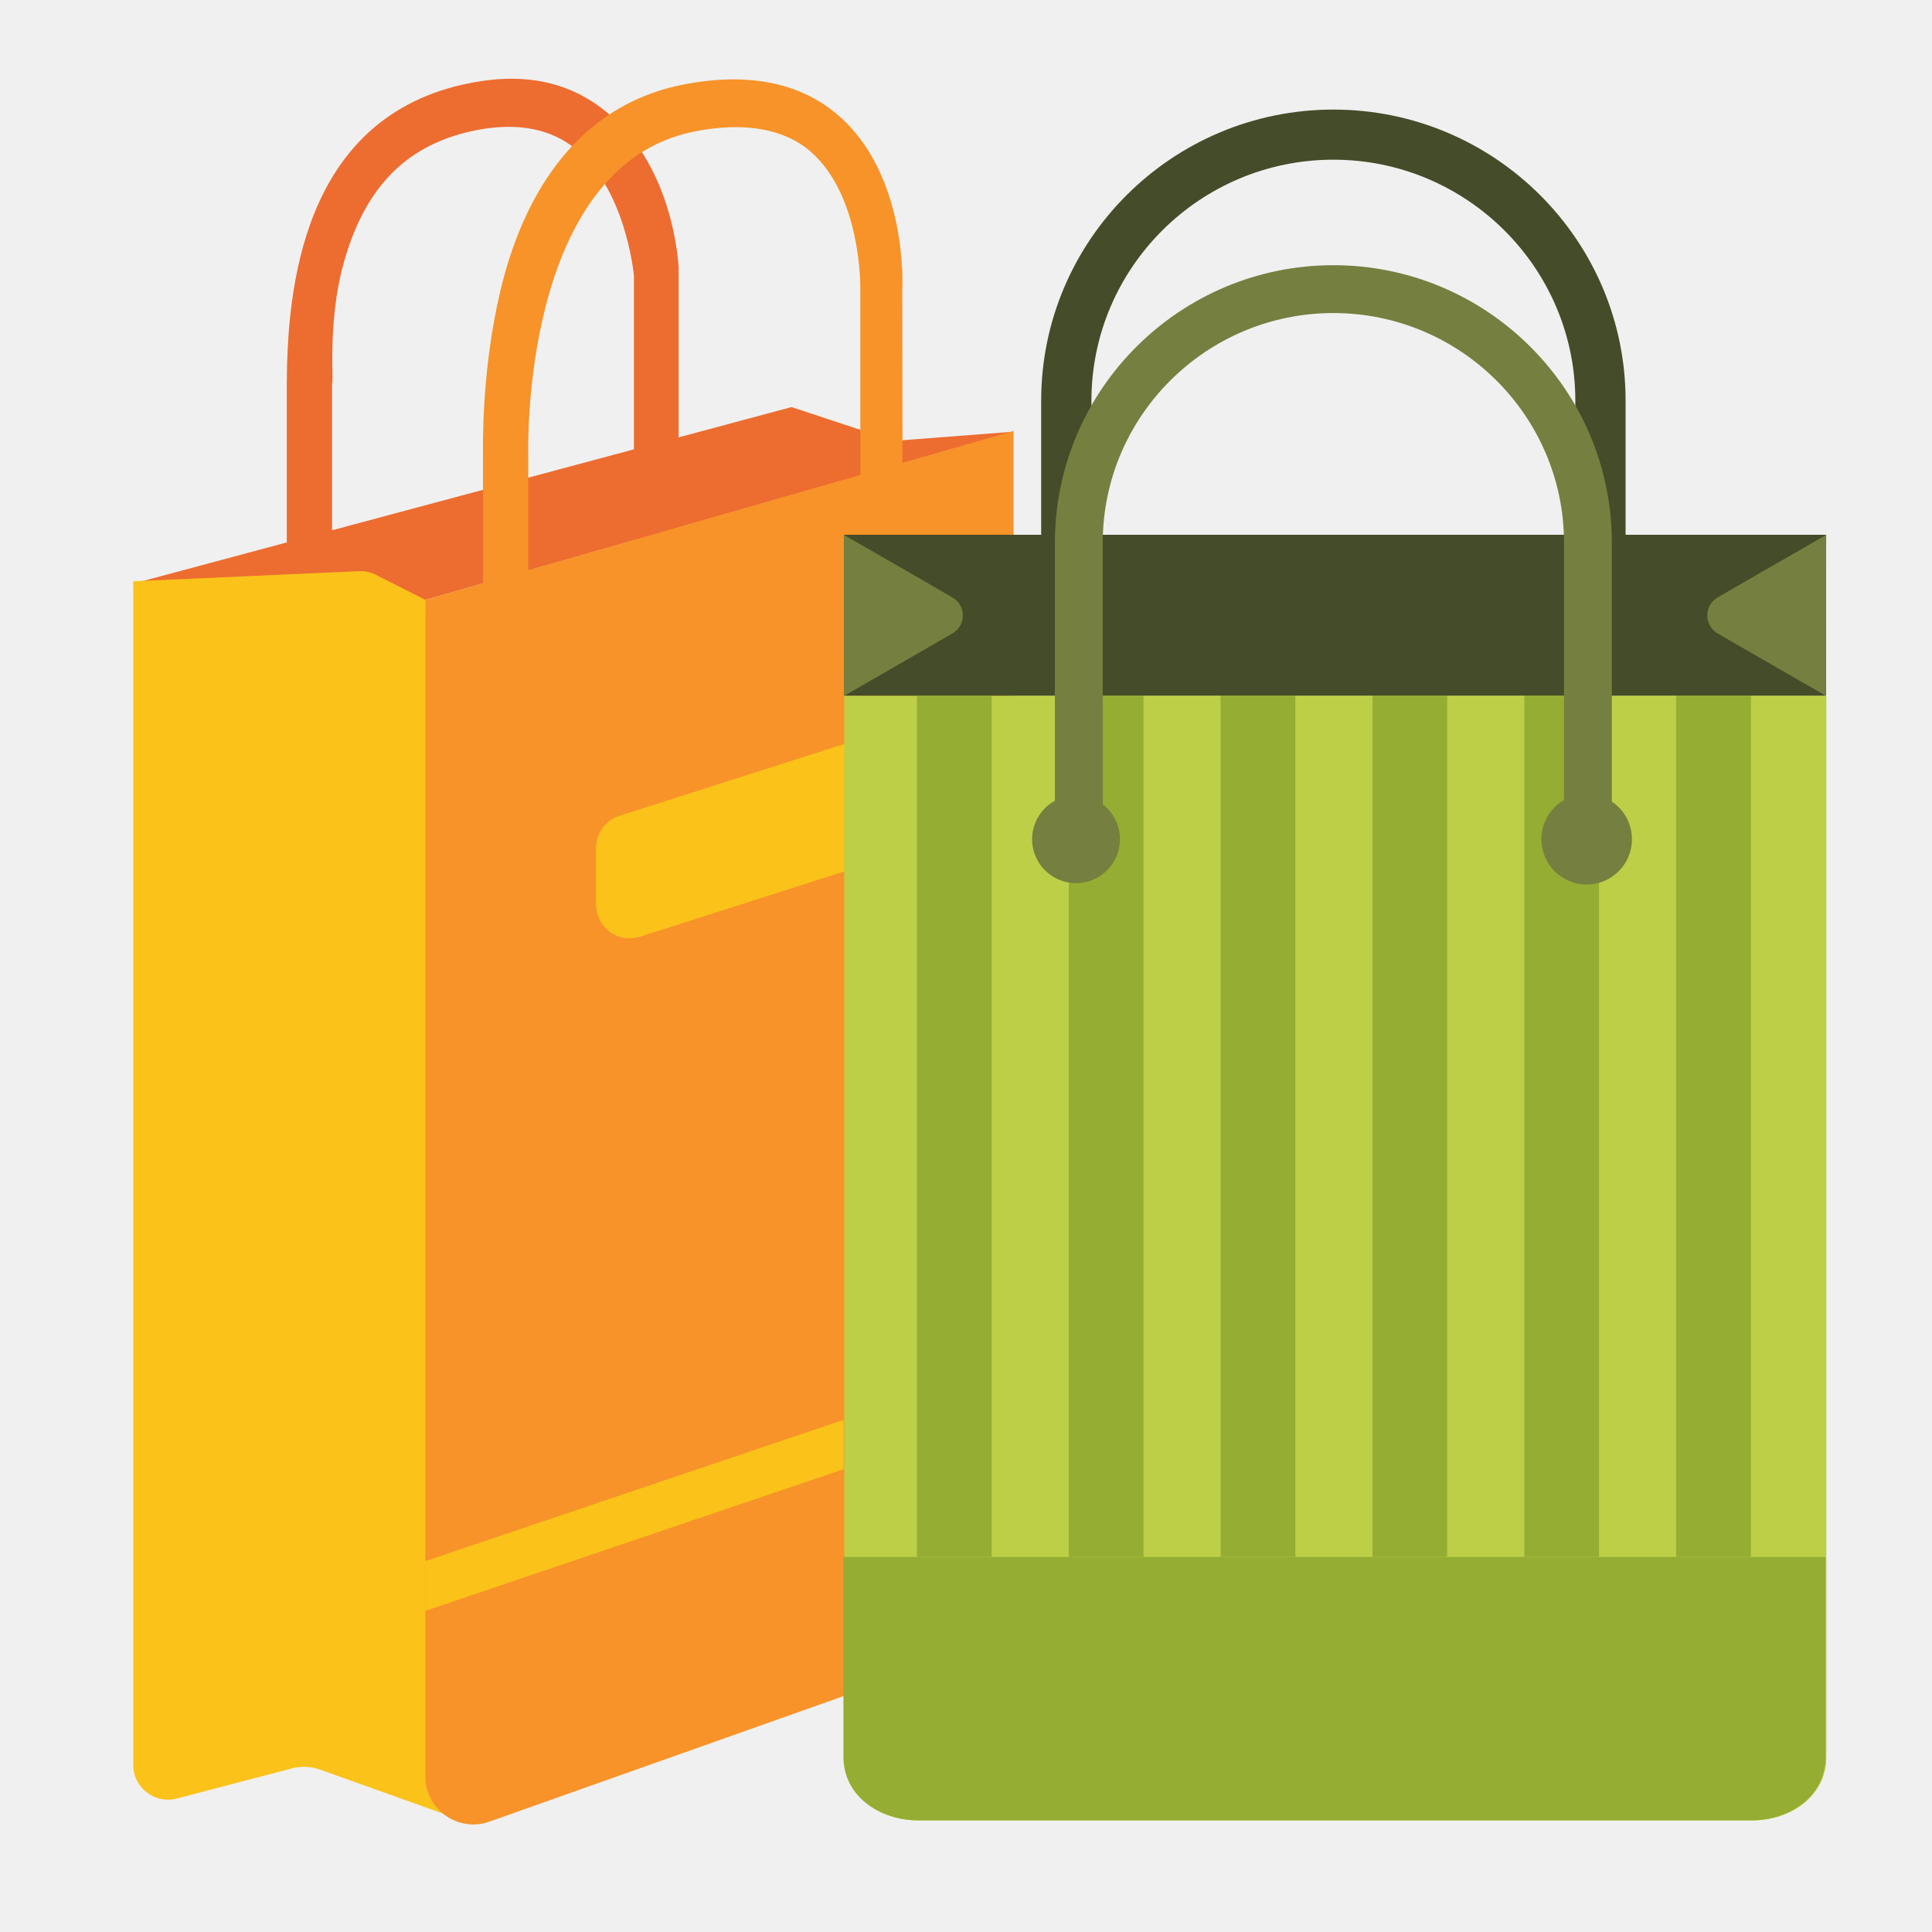
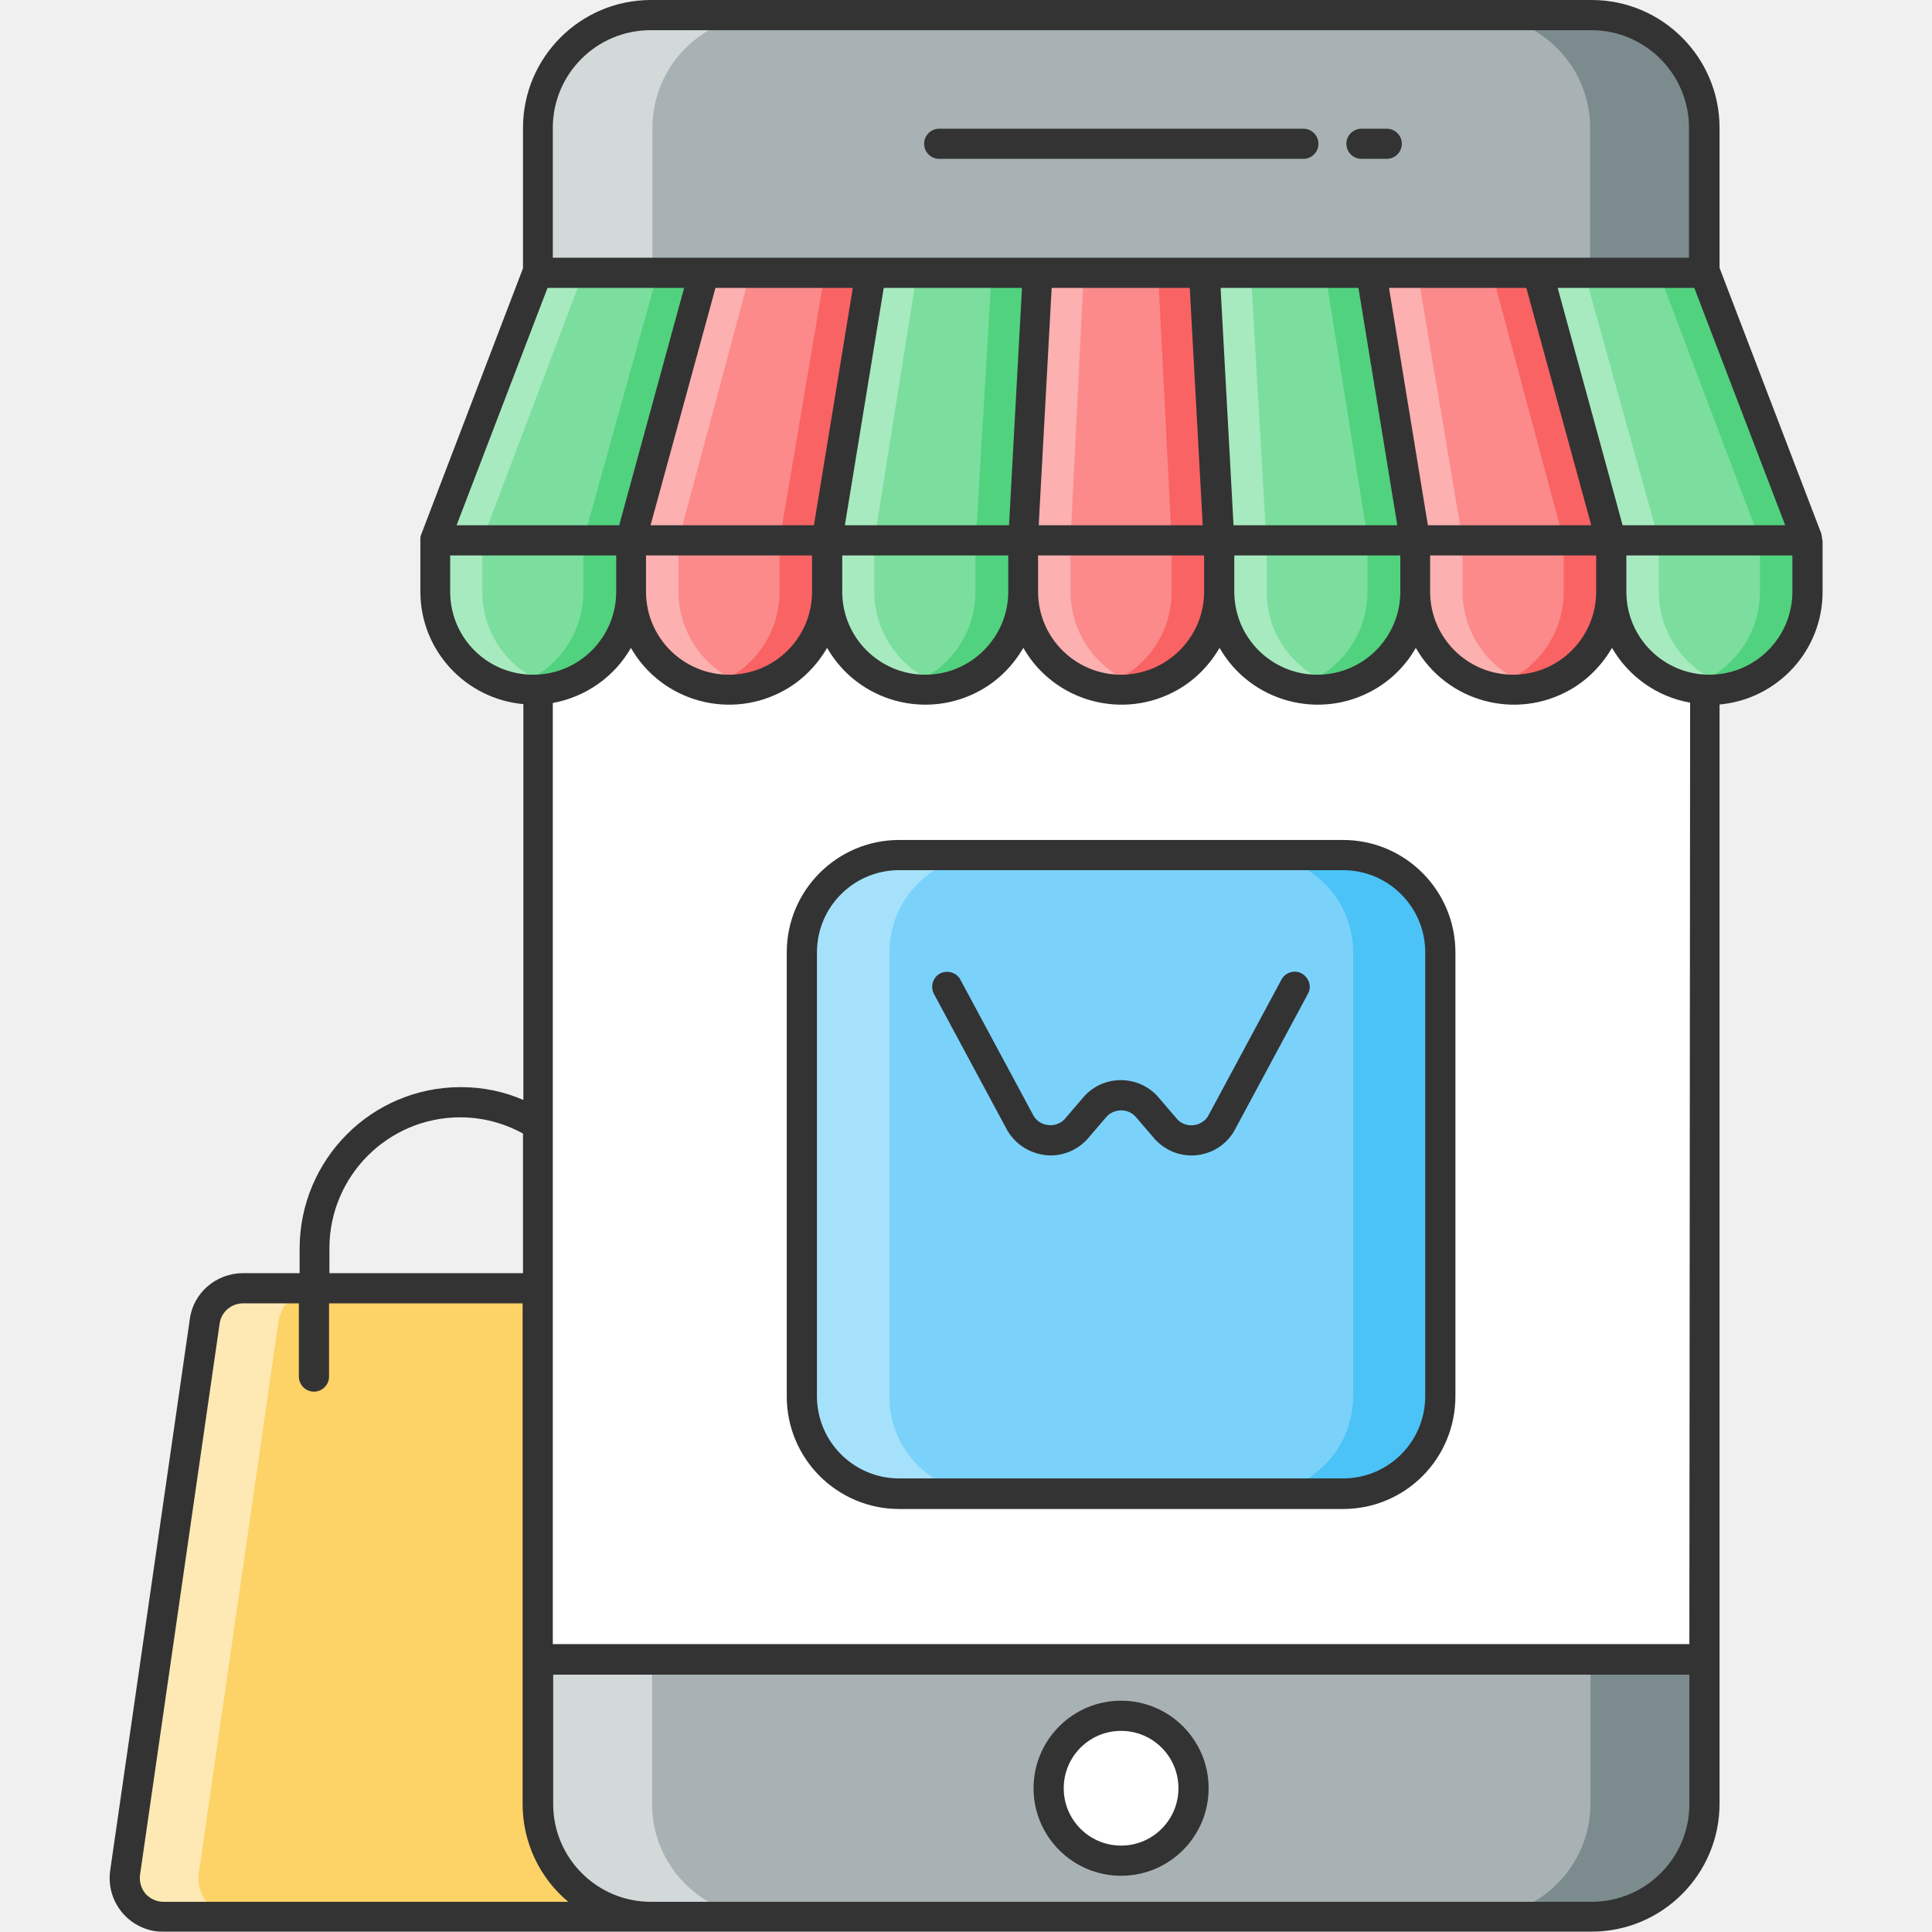
- <svg xmlns="http://www.w3.org/2000/svg" width="1em" height="1em" viewBox="0 0 128 128">
-   <path fill="#ed6c30" d="M22 49h-3V25.42c.03-6.21 1-17.36 11.59-19.8c3.72-.86 6.76-.34 9.26 1.54c4.75 3.56 5.09 10.25 5.11 10.55v20.28H42V18.27s-.52-5.92-4.08-8.57c-1.72-1.29-4.05-1.62-6.81-.98c-4.37 1.01-7.01 3.87-8.36 8.78c-1.07 3.88-.61 8-.75 7.85V49z" />
-   <path fill="#ed6c30" d="m8.77 38.68l43.67-11.71l6.78 2.24l7.93-.61l-38.97 11.14z" />
-   <path fill="#fbc21a" d="m31.35 120.87l-10.15-3.63c-.6-.21-1.25-.24-1.86-.08l-7.63 2c-1.45.38-2.88-.72-2.88-2.22V38.51l14.97-.67c.37-.02.74.06 1.08.23l3.3 1.67l3.17 81.13z" />
-   <path fill="#f79329" d="M28.18 39.74v77.95c0 2.2 2.17 3.73 4.24 3l32.61-11.56a3.182 3.182 0 0 0 2.12-3V28.55L28.18 39.74z" />
-   <path fill="#f79329" d="M35 52h-3V30.25c0-.62-.12-5.62 1.15-10.98C35 11.5 39.25 6.77 45.28 5.6c4.27-.83 7.76-.14 10.29 2.07c4.55 3.96 4.23 11.24 4.21 11.55L59.81 46H57V19.16c0-.14.08-6.19-3.3-9.12c-1.76-1.52-4.39-1.97-7.64-1.34C34.45 10.96 34.99 30 35 30.2V52z" />
-   <path fill="#fbc21a" d="m56.92 57.42l-14.58 4.66a2.23 2.23 0 0 1-2.85-2.14v-3.77c0-.99.66-1.87 1.61-2.14l14.58-4.66a2.23 2.23 0 0 1 2.85 2.14v3.77c0 .99-.66 1.86-1.61 2.14z" />
-   <path fill="#bdcf46" d="M116.09 120.61H60.87c-2.57 0-4.94-1.62-4.94-4.19V46.09H121v70.33c0 2.57-2.34 4.19-4.91 4.19z" />
-   <path fill="#95ad32" d="M120.95 103.15v13.25c0 2.58-2.34 4.2-4.92 4.2H60.82c-2.57 0-4.94-1.62-4.94-4.2v-13.25h65.07z" />
-   <path fill="#454c29" d="M55.93 35.43h65.05v10.66H55.93z" />
-   <path fill="#757f3f" d="m60.54 38.1l2.57 1.49c.91.53.91 1.84 0 2.37l-2.56 1.48l-4.62 2.66l-.01-5.33l-.01-5.33l4.63 2.66zm55.82 0l-2.56 1.48a1.38 1.38 0 0 0 0 2.39l2.55 1.47l4.62 2.66l.01-5.33l.01-5.33l-4.63 2.66z" />
-   <path fill="#454c29" d="M107.7 35.84h-3.33v-9.29c0-8.8-7.19-15.97-16.03-15.97s-16.03 7.16-16.03 15.97v9.29h-3.33v-9.29c0-10.64 8.68-19.29 19.36-19.29s19.36 8.65 19.36 19.29v9.29z" />
-   <path fill="#fbc21a" d="M28.17 106.73v-3.3l27.72-9.36v3.27z" />
-   <path fill="#95ad32" d="M60.75 46.08h4.95v57.07h-4.95zm20.12 0h4.95v57.07h-4.95zm10.06 0h4.95v57.07h-4.95zm10.06 0h4.95v57.07h-4.95zm-30.18 0h4.95v57.07h-4.95zm40.24 0H116v57.07h-4.95z" />
-   <path fill="#757f3f" d="M106.79 54.36h-3.17v-18.4c0-8.39-6.86-15.22-15.28-15.22s-15.28 6.83-15.28 15.22v18.41h-3.17V35.96c0-10.14 8.28-18.39 18.45-18.39s18.45 8.25 18.45 18.39v18.4z" />
-   <circle cx="71.29" cy="55.6" r="2.91" fill="#757f3f" />
-   <circle cx="105.12" cy="55.6" r="3" fill="#757f3f" />
+ <svg xmlns="http://www.w3.org/2000/svg" width="800px" height="800px" viewBox="0 0 512 512" id="_02_Shopping_App" version="1.1" xml:space="preserve">
+   <style type="text/css">
+ 	.st0{fill:#FDD367;}
+ 	.st1{fill:#FEE9B4;}
+ 	.st2{fill:#FFFFFF;}
+ 	.st3{fill:#A8B2B4;}
+ 	.st4{fill:#D3D9D9;}
+ 	.st5{fill:#7C8B8E;}
+ 	.st6{fill:#333333;}
+ 	.st7{fill:#FC8A8A;}
+ 	.st8{fill:#7BDE9E;}
+ 	.st9{fill:#FCB0B0;}
+ 	.st10{fill:#A7EABF;}
+ 	.st11{fill:#F96364;}
+ 	.st12{fill:#51D27F;}
+ 	.st13{fill:#7AD2FA;}
+ 	.st14{fill:#A5E1FB;}
+ 	.st15{fill:#4BC3F7;}
+ </style>
+   <path class="st0" d="M200.8,508c-0.1,0-0.2,0-0.3,0H43.3c-5.7,0-10.3-4.6-10.3-10.3c0-0.5,0-1,0.1-1.4l21.1-146.1  c0.7-5.1,5.1-8.8,10.2-8.8h78.1v136.7c0,16.5,13.4,29.9,29.9,29.9H200.8z" />
+   <path class="st1" d="M84,341.4c-5.1,0-9.4,3.7-10.2,8.8L52.7,496.3c-0.8,5.6,3.1,10.8,8.7,11.6c0.5,0.1,1,0.1,1.4,0.1H43.3  c-5.7,0-10.3-4.6-10.2-10.3c0-0.5,0-1,0.1-1.4l21.1-146.1c0.7-5.1,5.1-8.8,10.2-8.8L84,341.4z" />
+   <path class="st2" d="M451.7,33.9v444.2c0,16.5-13.4,29.9-29.9,29.9H172.5c-16.5,0-29.9-13.4-29.9-29.9V33.9  c0-16.5,13.4-29.9,29.9-29.9c0,0,0,0,0,0h249.3C438.3,4,451.7,17.4,451.7,33.9z" />
+   <path class="st3" d="M451.7,72.3V33.9c0-16.5-13.4-29.9-29.9-29.9H172.5c-16.5,0-29.9,13.4-29.9,29.9c0,0,0,0,0,0v38.4H451.7z" />
+   <path class="st3" d="M142.5,439.7v38.4c0,16.5,13.4,29.9,29.9,29.9h249.3c16.5,0,29.9-13.4,29.9-29.9c0,0,0,0,0,0v-38.4L142.5,439.7  z" />
+   <path class="st4" d="M202.8,4c-16.5,0-29.9,13.4-29.9,29.9c0,0,0,0,0,0v38.4h-30.3V33.9C142.6,17.4,156,4,172.5,4c0,0,0,0,0,0  L202.8,4z" />
+   <path class="st4" d="M202.7,508h-30.3c-16.5,0-29.9-13.4-29.9-29.9v-38.4h30.3v38.4C172.8,494.6,186.2,508,202.7,508z" />
+   <path class="st5" d="M451.7,33.9v38.4h-30.3V33.9C421.4,17.4,408,4,391.5,4h30.3C438.3,4,451.7,17.4,451.7,33.9z" />
+   <path class="st5" d="M451.7,439.7v38.4c0,16.5-13.4,29.9-29.9,29.9c0,0,0,0,0,0h-30.3c16.5,0,29.9-13.4,30-29.9v-38.4H451.7z" />
+   <path class="st6" d="M345.4,42.1h-96.5c-2.2,0-4-1.8-4-4s1.8-4,4-4h96.5c2.2,0,4,1.8,4,4S347.6,42.1,345.4,42.1z" />
+   <path class="st6" d="M367.5,42.1h-6.7c-2.2,0-4-1.8-4-4s1.8-4,4-4h6.7c2.2,0,4,1.8,4,4S369.7,42.1,367.5,42.1L367.5,42.1z" />
+   <path class="st2" d="M297.1,493.1c-10.6,0-19.2-8.6-19.2-19.2s8.6-19.2,19.2-19.2c10.6,0,19.2,8.6,19.2,19.2  C316.3,484.5,307.7,493.1,297.1,493.1z" />
+   <path class="st6" d="M297.1,450.7c-12.8,0-23.2,10.4-23.2,23.2s10.4,23.2,23.2,23.2c12.8,0,23.2-10.4,23.2-23.2  C320.3,461.1,309.9,450.7,297.1,450.7C297.1,450.7,297.1,450.7,297.1,450.7z M297.1,489.1c-8.4,0-15.2-6.8-15.2-15.2  s6.8-15.2,15.2-15.2c8.4,0,15.2,6.8,15.2,15.2C312.3,482.3,305.5,489.1,297.1,489.1L297.1,489.1z" />
+   <path class="st7" d="M167.2,143.2h52v13.7c0,14.3-11.6,26-26,26s-26-11.6-26-26L167.2,143.2z" />
+   <path class="st7" d="M427,143.2v13.7c0,14.3-11.6,26-26,26s-26-11.6-26-26v-13.7H427z" />
+   <path class="st7" d="M271.1,143.2h52v13.7c0.1,14.3-11.5,26.1-25.8,26.1c-14.3,0.1-26.1-11.5-26.1-25.8c0-0.1,0-0.2,0-0.3V143.2z" />
+   <path class="st8" d="M115.3,143.2h52v13.7c0,14.3-11.6,26-26,26c-14.3,0-26-11.6-26-26L115.3,143.2z" />
+   <path class="st8" d="M323.1,143.2h52v13.7c0,14.3-11.6,26-26,26s-26-11.6-26-26V143.2z" />
+   <path class="st8" d="M219.2,143.2h52v13.7c0,14.3-11.6,26-26,26s-26-11.6-26-26V143.2z" />
+   <path class="st8" d="M479,143.2v13.7c0,14.3-11.6,26-26,26s-26-11.6-26-26v-13.7H479z" />
+   <polygon class="st8" points="186.6,72.3 167.2,143.2 115.2,143.2 142.4,72.3 " />
+   <polygon class="st7" points="230.8,72.3 219.2,143.2 167.2,143.2 186.6,72.3 " />
+   <polygon class="st8" points="275,72.3 271.1,143.2 219.2,143.2 230.8,72.3 " />
+   <polygon class="st7" points="319.2,72.3 323.1,143.2 271.1,143.2 275,72.3 " />
+   <polygon class="st8" points="363.4,72.3 375,143.2 323.1,143.2 319.2,72.3 " />
+   <polygon class="st7" points="407.6,72.3 427,143.2 375,143.2 363.4,72.3 " />
+   <polygon class="st8" points="451.8,72.3 479,143.2 427,143.2 407.6,72.3 " />
+   <path class="st9" d="M199.5,182c-2.1,0.5-4.2,0.8-6.3,0.8c-14.3,0-26-11.6-26-26v-13.7h12.6v13.7C179.8,168.7,187.9,179.1,199.5,182  z" />
+   <path class="st9" d="M407.3,182c-2.1,0.5-4.2,0.8-6.3,0.8c-14.3,0-26-11.6-26-26v-13.7h12.6v13.7C387.6,168.7,395.7,179.1,407.3,182  z" />
+   <path class="st9" d="M303.4,182c-2.1,0.5-4.2,0.8-6.3,0.8c-14.3,0-26-11.6-26-26v-13.7h12.6v13.7C283.7,168.7,291.8,179.1,303.4,182  z" />
+   <path class="st10" d="M147.5,182c-2.1,0.5-4.2,0.8-6.3,0.8c-14.3,0-26-11.6-26-26v-13.7h12.6v13.7  C127.8,168.7,135.9,179.1,147.5,182z" />
+   <path class="st10" d="M355.4,182c-2.1,0.5-4.2,0.8-6.3,0.8c-14.3,0-26-11.6-26-26v-13.7h12.6v13.7  C335.6,168.7,343.8,179.1,355.4,182z" />
+   <path class="st10" d="M251.4,182c-2.1,0.5-4.2,0.8-6.3,0.8c-14.3,0-26-11.6-26-26v-13.7h12.6v13.7  C231.7,168.7,239.9,179.1,251.4,182z" />
+   <path class="st10" d="M459.3,182c-2.1,0.5-4.2,0.8-6.3,0.8c-14.3,0-26-11.6-26-26v-13.7h12.6v13.7  C439.6,168.7,447.7,179.1,459.3,182z" />
+   <polygon class="st10" points="154.6,72.3 127.8,143.2 115.3,143.2 142.4,72.3 " />
+   <polygon class="st9" points="198.8,72.3 179.8,143.2 179.8,143.2 167.2,143.2 167.2,143.2 186.6,72.3 " />
+   <polygon class="st10" points="243,72.3 231.7,143.2 219.2,143.2 230.8,72.3 " />
+   <polygon class="st9" points="287.2,72.3 283.7,143.2 271.1,143.2 275,72.3 " />
+   <polygon class="st10" points="335.6,143.2 323.1,143.2 319.2,72.3 331.5,72.3 " />
+   <polygon class="st9" points="387.6,143.2 375,143.2 363.4,72.3 375.7,72.3 " />
+   <polygon class="st10" points="439.6,143.2 427,143.2 407.6,72.3 419.9,72.3 " />
+   <path class="st11" d="M219.2,143.2v13.7c0,14.3-11.6,26-26,26c-2.1,0-4.2-0.3-6.3-0.8c4.6-1.2,8.7-3.5,12.1-6.9  c4.9-4.9,7.6-11.5,7.6-18.4v-13.7H219.2z" />
+   <path class="st11" d="M427,143.2v13.7c0,14.3-11.6,26-26,26c-2.1,0-4.2-0.3-6.3-0.8c4.6-1.2,8.7-3.5,12.1-6.9  c4.9-4.9,7.6-11.5,7.6-18.4v-13.7H427z" />
+   <path class="st11" d="M323.1,143.2v13.7c0,14.3-11.6,26-26,26c-2.1,0-4.2-0.3-6.3-0.8c4.6-1.2,8.7-3.5,12.1-6.9  c4.9-4.9,7.6-11.5,7.6-18.4v-13.7H323.1z" />
+   <path class="st12" d="M167.2,143.2v13.7c0,14.3-11.6,26-26,26c-2.1,0-4.2-0.3-6.3-0.8c4.6-1.2,8.7-3.5,12.1-6.9  c4.9-4.9,7.6-11.5,7.6-18.4v-13.7H167.2z" />
+   <path class="st12" d="M375,143.2v13.7c0,14.3-11.6,26-26,26c-2.1,0-4.2-0.3-6.3-0.8c4.6-1.2,8.7-3.5,12.1-6.9  c4.9-4.9,7.6-11.5,7.6-18.4v-13.7H375z" />
+   <path class="st12" d="M271.1,143.2v13.7c0,14.3-11.6,26-26,26c-2.1,0-4.2-0.3-6.3-0.8c4.6-1.2,8.7-3.5,12.1-6.9  c4.9-4.9,7.6-11.5,7.6-18.4v-13.7H271.1z" />
+   <path class="st12" d="M479,143.2v13.7c0,14.3-11.6,26-26,26c-2.1,0-4.2-0.3-6.3-0.8c4.6-1.2,8.7-3.5,12.1-6.9  c4.9-4.9,7.6-11.5,7.6-18.4v-13.7H479z" />
+   <polygon class="st12" points="186.6,72.3 167.2,143.2 154.6,143.2 174.3,72.3 " />
+   <polygon class="st11" points="230.8,72.3 219.2,143.2 219.2,143.2 206.6,143.2 206.6,143.2 218.6,72.3 " />
+   <polygon class="st12" points="275,72.3 271.1,143.2 258.6,143.2 262.8,72.3 " />
+   <polygon class="st11" points="323.1,143.2 310.5,143.2 306.9,72.3 319.2,72.3 " />
+   <polygon class="st12" points="375,143.2 362.5,143.2 351.2,72.3 363.4,72.3 " />
+   <polygon class="st11" points="427,143.2 414.4,143.2 395.4,72.3 407.6,72.3 " />
+   <polygon class="st12" points="479,143.2 466.4,143.2 439.6,72.3 451.8,72.3 " />
+   <path class="st13" d="M238.3,226.6h117.6c14.3,0,25.8,11.6,25.8,25.8v117.6c0,14.3-11.6,25.8-25.8,25.8H238.3  c-14.3,0-25.8-11.6-25.8-25.8V252.5C212.4,238.2,224,226.6,238.3,226.6C238.3,226.6,238.3,226.6,238.3,226.6L238.3,226.6z" />
+   <path class="st14" d="M261.5,395.9h-23.2c-14.3,0-25.8-11.6-25.8-25.8c0,0,0,0,0,0V252.4c0-14.3,11.6-25.8,25.8-25.8c0,0,0,0,0,0  h23.2c-14.3,0-25.8,11.6-25.8,25.8c0,0,0,0,0,0v117.6C235.6,384.3,247.2,395.9,261.5,395.9C261.5,395.9,261.5,395.9,261.5,395.9z" />
+   <path class="st15" d="M381.8,252.4v117.6c0,14.3-11.6,25.8-25.8,25.8c0,0,0,0,0,0h-23.2c14.3,0,25.8-11.6,25.8-25.8c0,0,0,0,0,0  V252.4c0-14.3-11.6-25.8-25.8-25.8c0,0,0,0,0,0h23.2C370.2,226.6,381.8,238.2,381.8,252.4C381.8,252.4,381.8,252.4,381.8,252.4z" />
+   <path class="st6" d="M355.9,399.9H238.3c-16.5,0-29.8-13.4-29.8-29.8V252.4c0-16.5,13.4-29.8,29.8-29.8h117.6  c16.5,0,29.8,13.4,29.8,29.8v117.6C385.7,386.6,372.4,399.9,355.9,399.9z M238.3,230.6c-12.1,0-21.8,9.8-21.8,21.8v117.6  c0,12.1,9.8,21.8,21.8,21.8h117.6c12.1,0,21.8-9.8,21.8-21.8V252.4c0-12.1-9.8-21.8-21.8-21.8H238.3z" />
+   <path class="st6" d="M278.4,306.2c-0.5,0-0.9,0-1.4-0.1c-4.3-0.5-8.1-3-10.2-6.8l-19.3-35.9c-1-1.9-0.3-4.4,1.6-5.4  c1.9-1,4.4-0.3,5.4,1.6l19.3,35.9c1.3,2.5,4.5,3.4,7,2.1c0.6-0.3,1.1-0.7,1.5-1.2l4.8-5.6c4.7-5.5,13-6.1,18.5-1.4  c0.5,0.4,1,0.9,1.4,1.4l4.8,5.6c1.8,2.2,5.1,2.4,7.3,0.6c0.5-0.4,0.9-0.9,1.2-1.5l19.3-35.9c1-1.9,3.5-2.7,5.4-1.6s2.7,3.5,1.6,5.4  l-19.3,35.9c-3.4,6.4-11.4,8.8-17.8,5.3c-1.4-0.8-2.7-1.8-3.7-3L301,296c-1.9-2.2-5.3-2.3-7.4-0.4c-0.1,0.1-0.3,0.3-0.4,0.4  l-4.8,5.6C285.9,304.5,282.3,306.2,278.4,306.2z" />
+   <path class="st6" d="M482.9,143c0-0.4-0.1-0.9-0.2-1.3l0-0.1c0,0,0,0,0-0.1l-27-70.5V33.9c0-18.7-15.2-33.9-33.9-33.9H172.5  c-18.7,0-33.9,15.2-33.9,33.9v37.2l-27,70.6c-0.2,0.4-0.2,0.9-0.2,1.3c0,0,0,0.1,0,0.1v13.7c0,15.5,11.9,28.4,27.3,29.8v104.9  c-5.3-2.3-10.9-3.4-16.6-3.4c-23.6,0-42.6,19.1-42.7,42.7v6.6H64.4c-7.1,0-13.2,5.2-14.1,12.2L29.2,495.7c-1.1,7.8,4.3,15,12.1,16.1  c0.7,0.1,1.3,0.1,2,0.1l378.5,0c18.7,0,33.9-15.2,33.9-33.9V186.7c15.4-1.4,27.3-14.3,27.3-29.8v-13.7  C483,143.1,482.9,143.1,482.9,143z M473.1,139.2H430l-1.6-5.9l-15.6-57h36.2L473.1,139.2z M327.1,147.2h44v9.6c0,12.1-9.8,22-22,22  c-12.1,0-22-9.8-22-22L327.1,147.2z M326.9,139.2l-3.4-62.3l0-0.6H360l10.3,62.9L326.9,139.2z M368.1,76.3h36.4l1.6,5.9l15.6,57  h-43.3L368.1,76.3z M379,147.2h44v9.6c0,12.1-9.8,22-22,22c-12.1,0-22-9.8-22-22L379,147.2z M146.5,33.9c0-14.3,11.6-25.9,25.9-25.9  h249.3c14.3,0,25.9,11.6,25.9,25.9v34.4H146.5L146.5,33.9z M319.1,147.2v9.6c0,12.1-9.9,22-22,22c-12.1,0-22-9.8-22-22v-9.6  L319.1,147.2z M275.3,139.2l0-0.6l3.4-62.3h36.6l3.4,62.3l0,0.6H275.3z M172.4,139.2l16.5-60.3l0.7-2.6h36.4l-10.3,62.9L172.4,139.2  z M215.2,147.2v9.6c0,12.1-9.8,22-22,22c-12.1,0-22-9.8-22-22v-9.6H215.2z M223.2,147.2h44v9.6c0,12.1-9.9,22-22,22  c-12.1,0-22-9.8-22-22L223.2,147.2z M223.9,139.2l10.3-62.9h36.6l0,0.6l-3.4,62.3L223.9,139.2z M145.1,76.3h36.2l-16.5,60.3  l-0.7,2.6h-43.1L145.1,76.3z M119.3,156.8v-9.6h44v9.6c0,12.1-9.8,22-22,22C129.1,178.8,119.3,169,119.3,156.8L119.3,156.8z   M87.3,330.8c0-19.1,15.5-34.7,34.7-34.7c5.8,0,11.5,1.5,16.6,4.3v37H87.3V330.8z M38.6,501.9c-1.2-1.4-1.7-3.2-1.5-5l21.1-146.1  c0.4-3.1,3.1-5.4,6.2-5.4h14.8v19.4c0,2.2,1.8,4,4,4s4-1.8,4-4v-19.4h51.3v132.7c0,10,4.4,19.5,12.1,25.9H43.3  C41.5,504,39.8,503.2,38.6,501.9z M447.7,478.1c0,14.3-11.6,25.9-25.9,25.9H172.5c-14.3,0-25.9-11.6-25.9-25.9v-34.3h301.1  L447.7,478.1z M447.7,435.7H146.5V186.3c8.7-1.6,16.3-6.9,20.7-14.6c8.2,14.3,26.5,19.3,40.9,11.1c4.6-2.6,8.4-6.5,11.1-11.1  c8.2,14.3,26.5,19.3,40.9,11.1c4.6-2.6,8.4-6.5,11.1-11.1c8.2,14.3,26.5,19.3,40.9,11.1c4.6-2.6,8.4-6.5,11.1-11.1  c8.2,14.3,26.5,19.3,40.9,11.1c4.6-2.6,8.5-6.5,11.1-11.1c8.2,14.3,26.5,19.3,40.9,11.1c4.6-2.6,8.4-6.5,11.1-11.1  c4.4,7.6,12,13,20.7,14.5L447.7,435.7z M475,156.8c0,12.1-9.8,22-22,22c-12.1,0-22-9.8-22-22v-9.6h44L475,156.8z" />
</svg>
